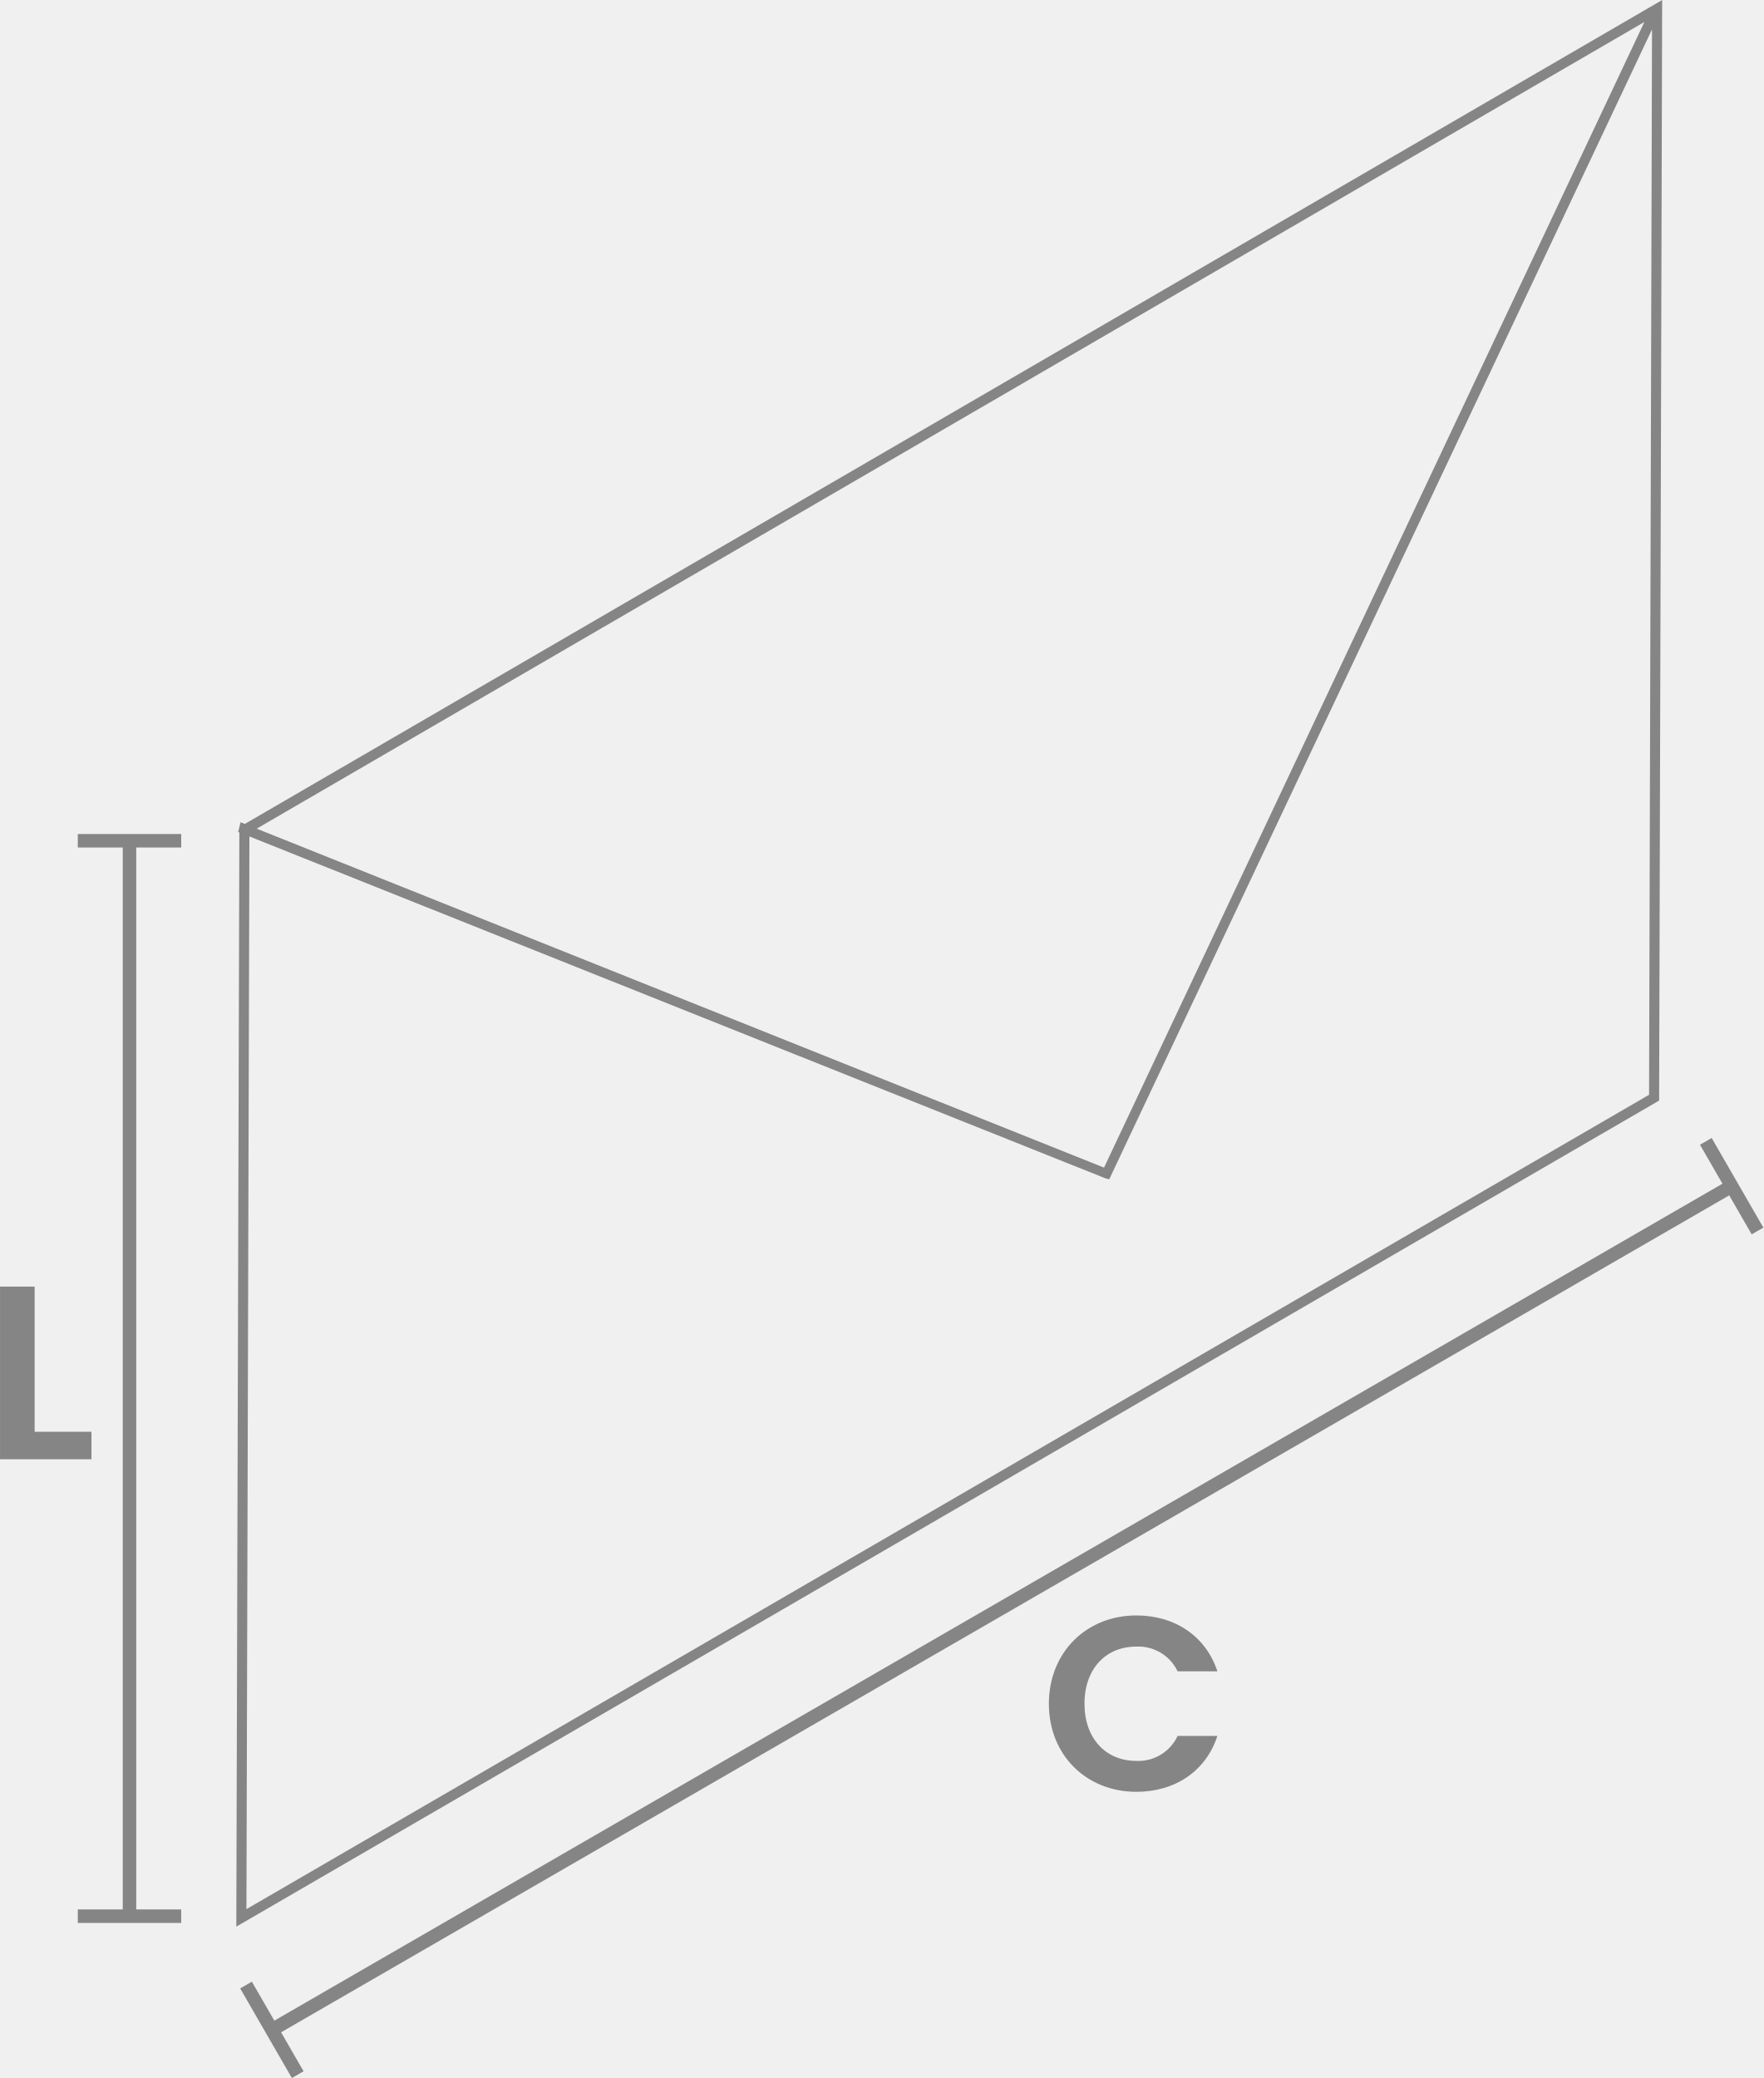
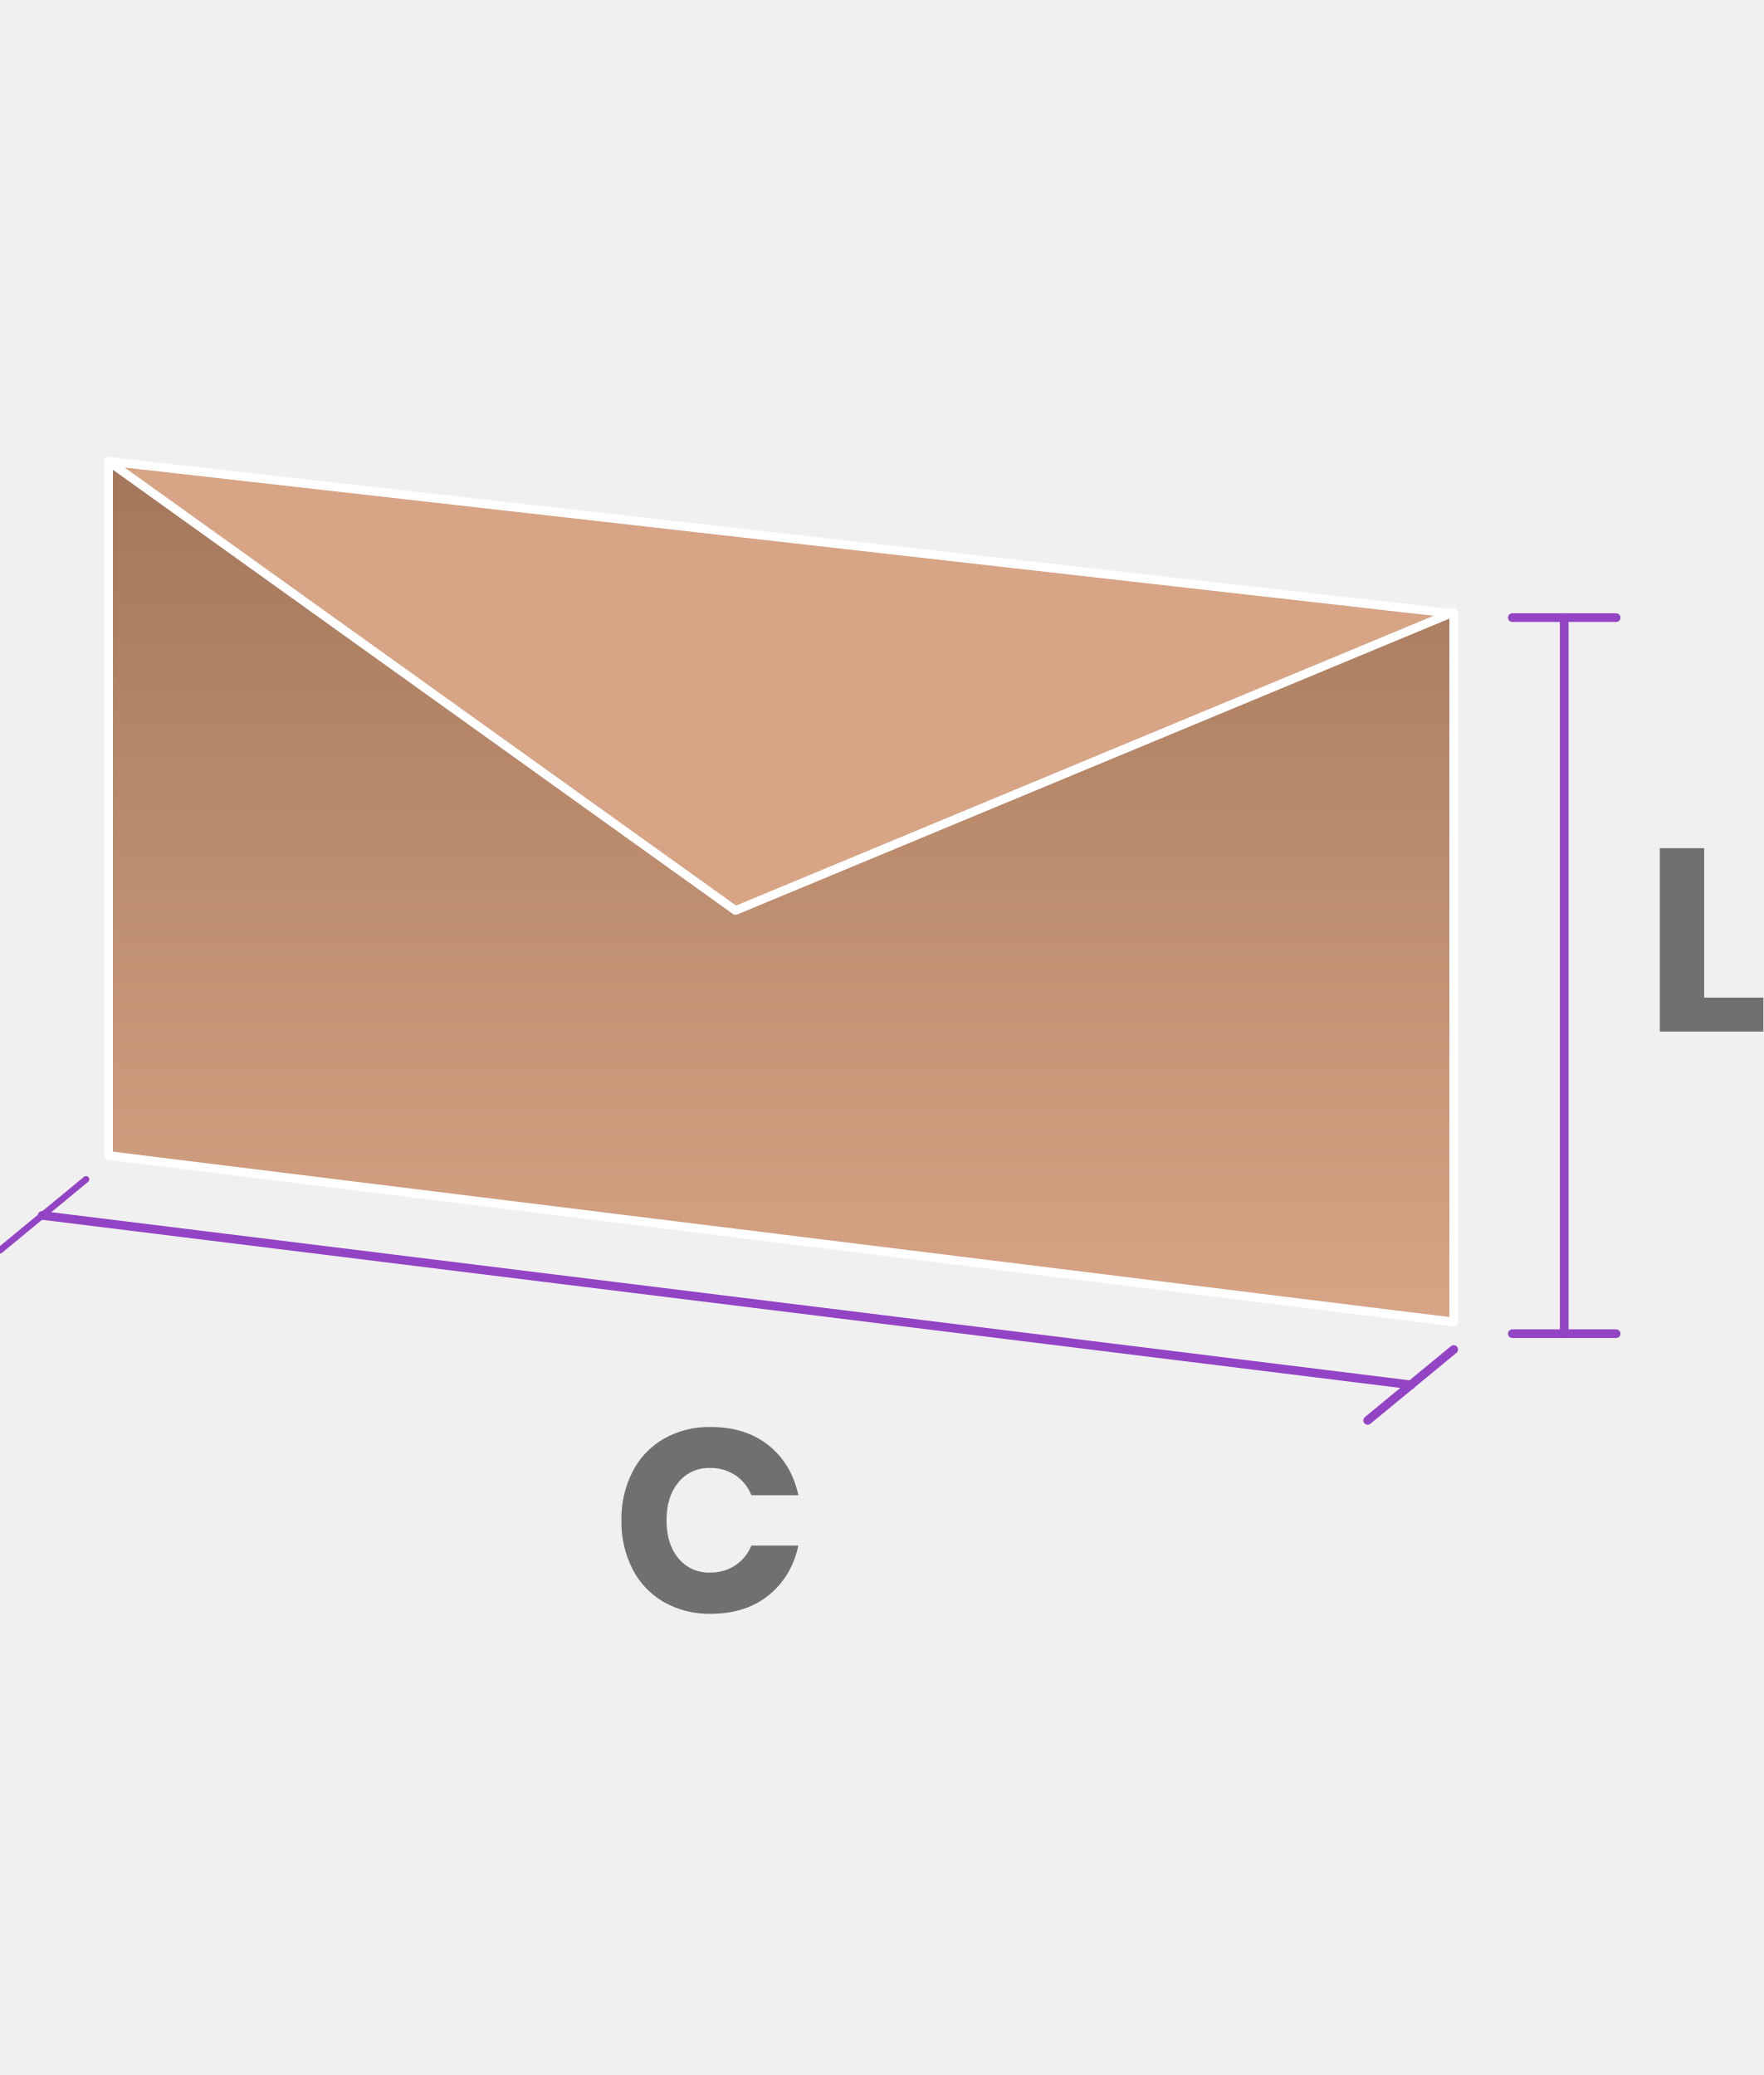
- <svg xmlns="http://www.w3.org/2000/svg" id="envelope" width="473.816" height="558.406" viewBox="0 0 473.816 558.406">
+ <svg xmlns="http://www.w3.org/2000/svg" width="814" height="958" viewBox="0 0 814 958">
  <defs>
-     <style>
-       path{
-         fill: #858585;
-         fill-rule: evenodd;
-       }
-       .atv {
-         fill: #0050dc;
-       }
-     </style>
+     <linearGradient id="linear-gradient" x1="0.5" x2="0.5" y2="1" gradientUnits="objectBoundingBox">
+       <stop offset="0" stop-color="#a4775a" />
+       <stop offset="1" stop-color="#d7a485" />
+     </linearGradient>
+     <clipPath id="clip-path">
+       <rect id="Retângulo_37" data-name="Retângulo 37" width="814" height="958" transform="translate(6201 4076)" fill="#fff" />
+     </clipPath>
  </defs>
-   <path id="base" d="M1159.7,82.956l-0.81,293.389-0.67.39L779.3,596.753v0l-2.71,1.572,0.816-294.033-0.322-.13,0.652-2.625L778.88,302,1159.71,80.6Zm-3.51,291.83,0.79-286.293-145.84,309-1.02-.253L780.108,305.372l-0.62,223.494-0.18,64.755Zm-376.639,131.3,0.557-200.71h0ZM1009.74,394.354L1154.93,86.5,782.068,303.275ZM1157,85.3h0Z" transform="translate(-713.094 -80.594)" />
-   <path id="L" class="" d="M734,593.706h12.078V308.341H734v-3.627h27.779v3.627H749.7V593.706h12.078v3.627H734v-3.627Zm3.667-120.979H713.1v-46.4h9.3v39.018h15.271v7.376Z" transform="translate(-713.094 -80.594)" />
-   <path id="C" class="" d="M1183.76,412.288l-6.04-10.473-389.1,224.906,6.039,10.471-3.14,1.814-13.89-24.075,3.14-1.813,6.039,10.471L1175.91,398.683l-6.04-10.471,3.14-1.814,13.89,24.086ZM1018.43,514.7c10.29,0,18.66,5.518,21.77,15.023h-10.69a11.671,11.671,0,0,0-11.14-6.65c-8.11,0-13.88,5.916-13.88,15.356,0,9.372,5.77,15.357,13.88,15.357a11.618,11.618,0,0,0,11.14-6.714h10.69c-3.11,9.572-11.48,15.023-21.77,15.023-13.35,0-23.507-9.771-23.507-23.665S1005.08,514.7,1018.43,514.7Z" transform="translate(-713.094 -80.594)" />
+   <g id="envelope.3bc4c19c" transform="translate(-6201 -4076)">
+     <path id="Caminho_84" data-name="Caminho 84" d="M6870.58,4359.949v324.41l-619.371-74.114V4289.6Z" fill="url(#linear-gradient)" />
+     <path id="Caminho_83" data-name="Caminho 83" d="M6251.383,4288.967,6540.4,4494.8l330.182-134.958Z" fill="#d7a485" />
+     <g id="Grupo_de_máscara_4" data-name="Grupo de máscara 4" clip-path="url(#clip-path)">
+       <g id="Grupo_53" data-name="Grupo 53" transform="translate(671.459 1016.779)">
+         <g id="Grupo_48" data-name="Grupo 48" transform="translate(5529.541 3272.221)">
+           <path id="Caminho_32" data-name="Caminho 32" d="M6194.417,3296.747v327l-620.935-76.856V3226.416Z" transform="translate(-5523.355 -3226.416)" fill="none" stroke="#fff" stroke-linecap="round" stroke-linejoin="round" stroke-width="4" />
+           <path id="Caminho_33" data-name="Caminho 33" d="M5573.482,3226.416l289.391,207.366,331.544-137.76" transform="translate(-5523.355 -3226.416)" fill="none" stroke="#fff" stroke-linecap="round" stroke-linejoin="round" stroke-width="4" />
+           <path id="Caminho_34" data-name="Caminho 34" d="M6159.714,3297.12v330.625" transform="translate(-5437.649 -3224.977)" fill="none" stroke="#9344c4" stroke-linecap="round" stroke-width="4" />
+           <path id="Caminho_35" data-name="Caminho 35" d="M6184.22,3297.119h-47.954" transform="translate(-5438.158 -3224.976)" fill="none" stroke="#9344c4" stroke-linecap="round" stroke-width="4" />
+           <path id="Caminho_36" data-name="Caminho 36" d="M6184.219,3297.119h-47.953" transform="translate(-5438.158 -2894.378)" fill="none" stroke="#9344c4" stroke-linecap="round" stroke-width="4" />
+           <path id="Caminho_37" data-name="Caminho 37" d="M5553.664,3581.02l39.722-32.737" transform="translate(-4922.324 -3138.233)" fill="none" stroke="#9344c4" stroke-linecap="round" stroke-width="4" />
+           <path id="Caminho_40" data-name="Caminho 40" d="M5553.664,3581.02l39.722-32.737" transform="translate(-5553.664 -3216.801)" fill="none" stroke="#9344c4" stroke-linecap="round" stroke-width="3" />
+           <path id="Caminho_39" data-name="Caminho 39" d="M6212.971,3644.29l-631.99-78.242" transform="translate(-5561.546 -3217.906)" fill="none" stroke="#9344c4" stroke-linecap="round" stroke-width="4" />
+         </g>
+         <path id="Caminho_72" data-name="Caminho 72" d="M26.678-5.241h27.31V10.451H6.2V-74.235H26.678Z" transform="translate(6289.553 3525.038)" fill="#707070" />
+         <path id="Caminho_73" data-name="Caminho 73" d="M45.195-74.97q16.17,0,26.771,8.5t13.715,23H64a19.892,19.892,0,0,0-7.367-9.223,20.59,20.59,0,0,0-11.8-3.354,17.972,17.972,0,0,0-14.494,6.588q-5.51,6.588-5.51,17.608T30.342-14.3A18.041,18.041,0,0,0,44.835-7.773a20.59,20.59,0,0,0,11.8-3.354A19.978,19.978,0,0,0,64-20.23h21.68Q82.567-5.856,71.966,2.708T45.195,11.273a42.239,42.239,0,0,1-21.68-5.45A36.993,36.993,0,0,1,9.081-9.45a47.968,47.968,0,0,1-5.091-22.4,47.968,47.968,0,0,1,5.091-22.4A36.994,36.994,0,0,1,23.514-69.52,42.239,42.239,0,0,1,45.195-74.97Z" transform="translate(5812.398 3793.017)" fill="#707070" />
+       </g>
+     </g>
+   </g>
</svg>
